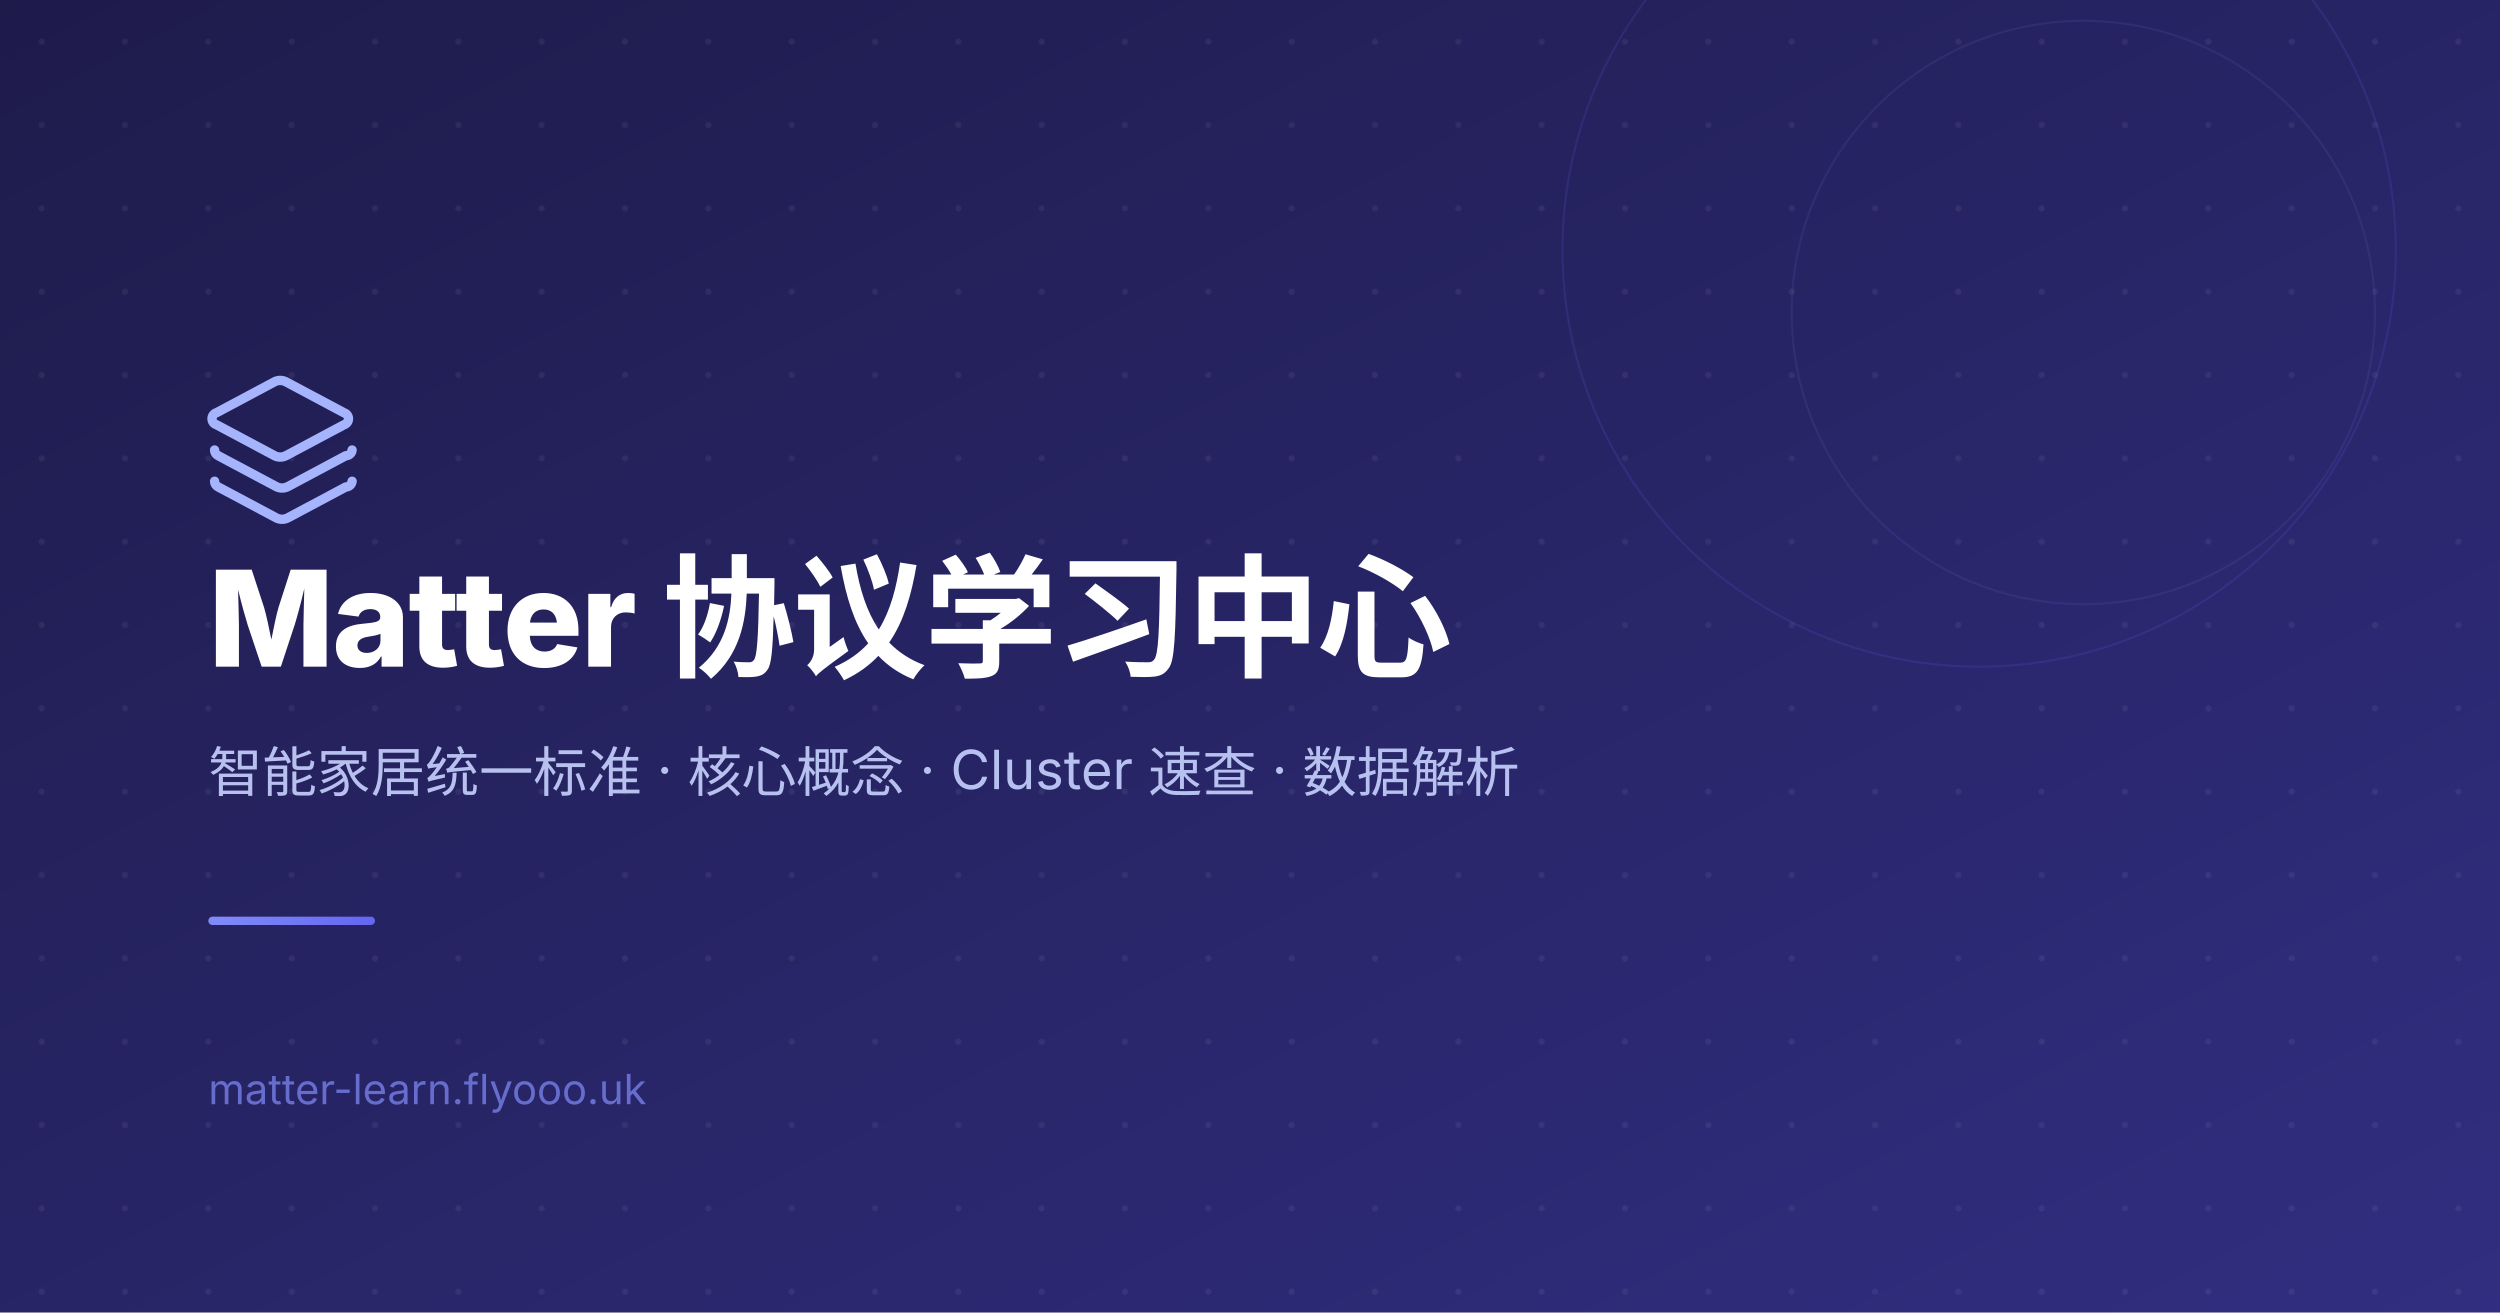
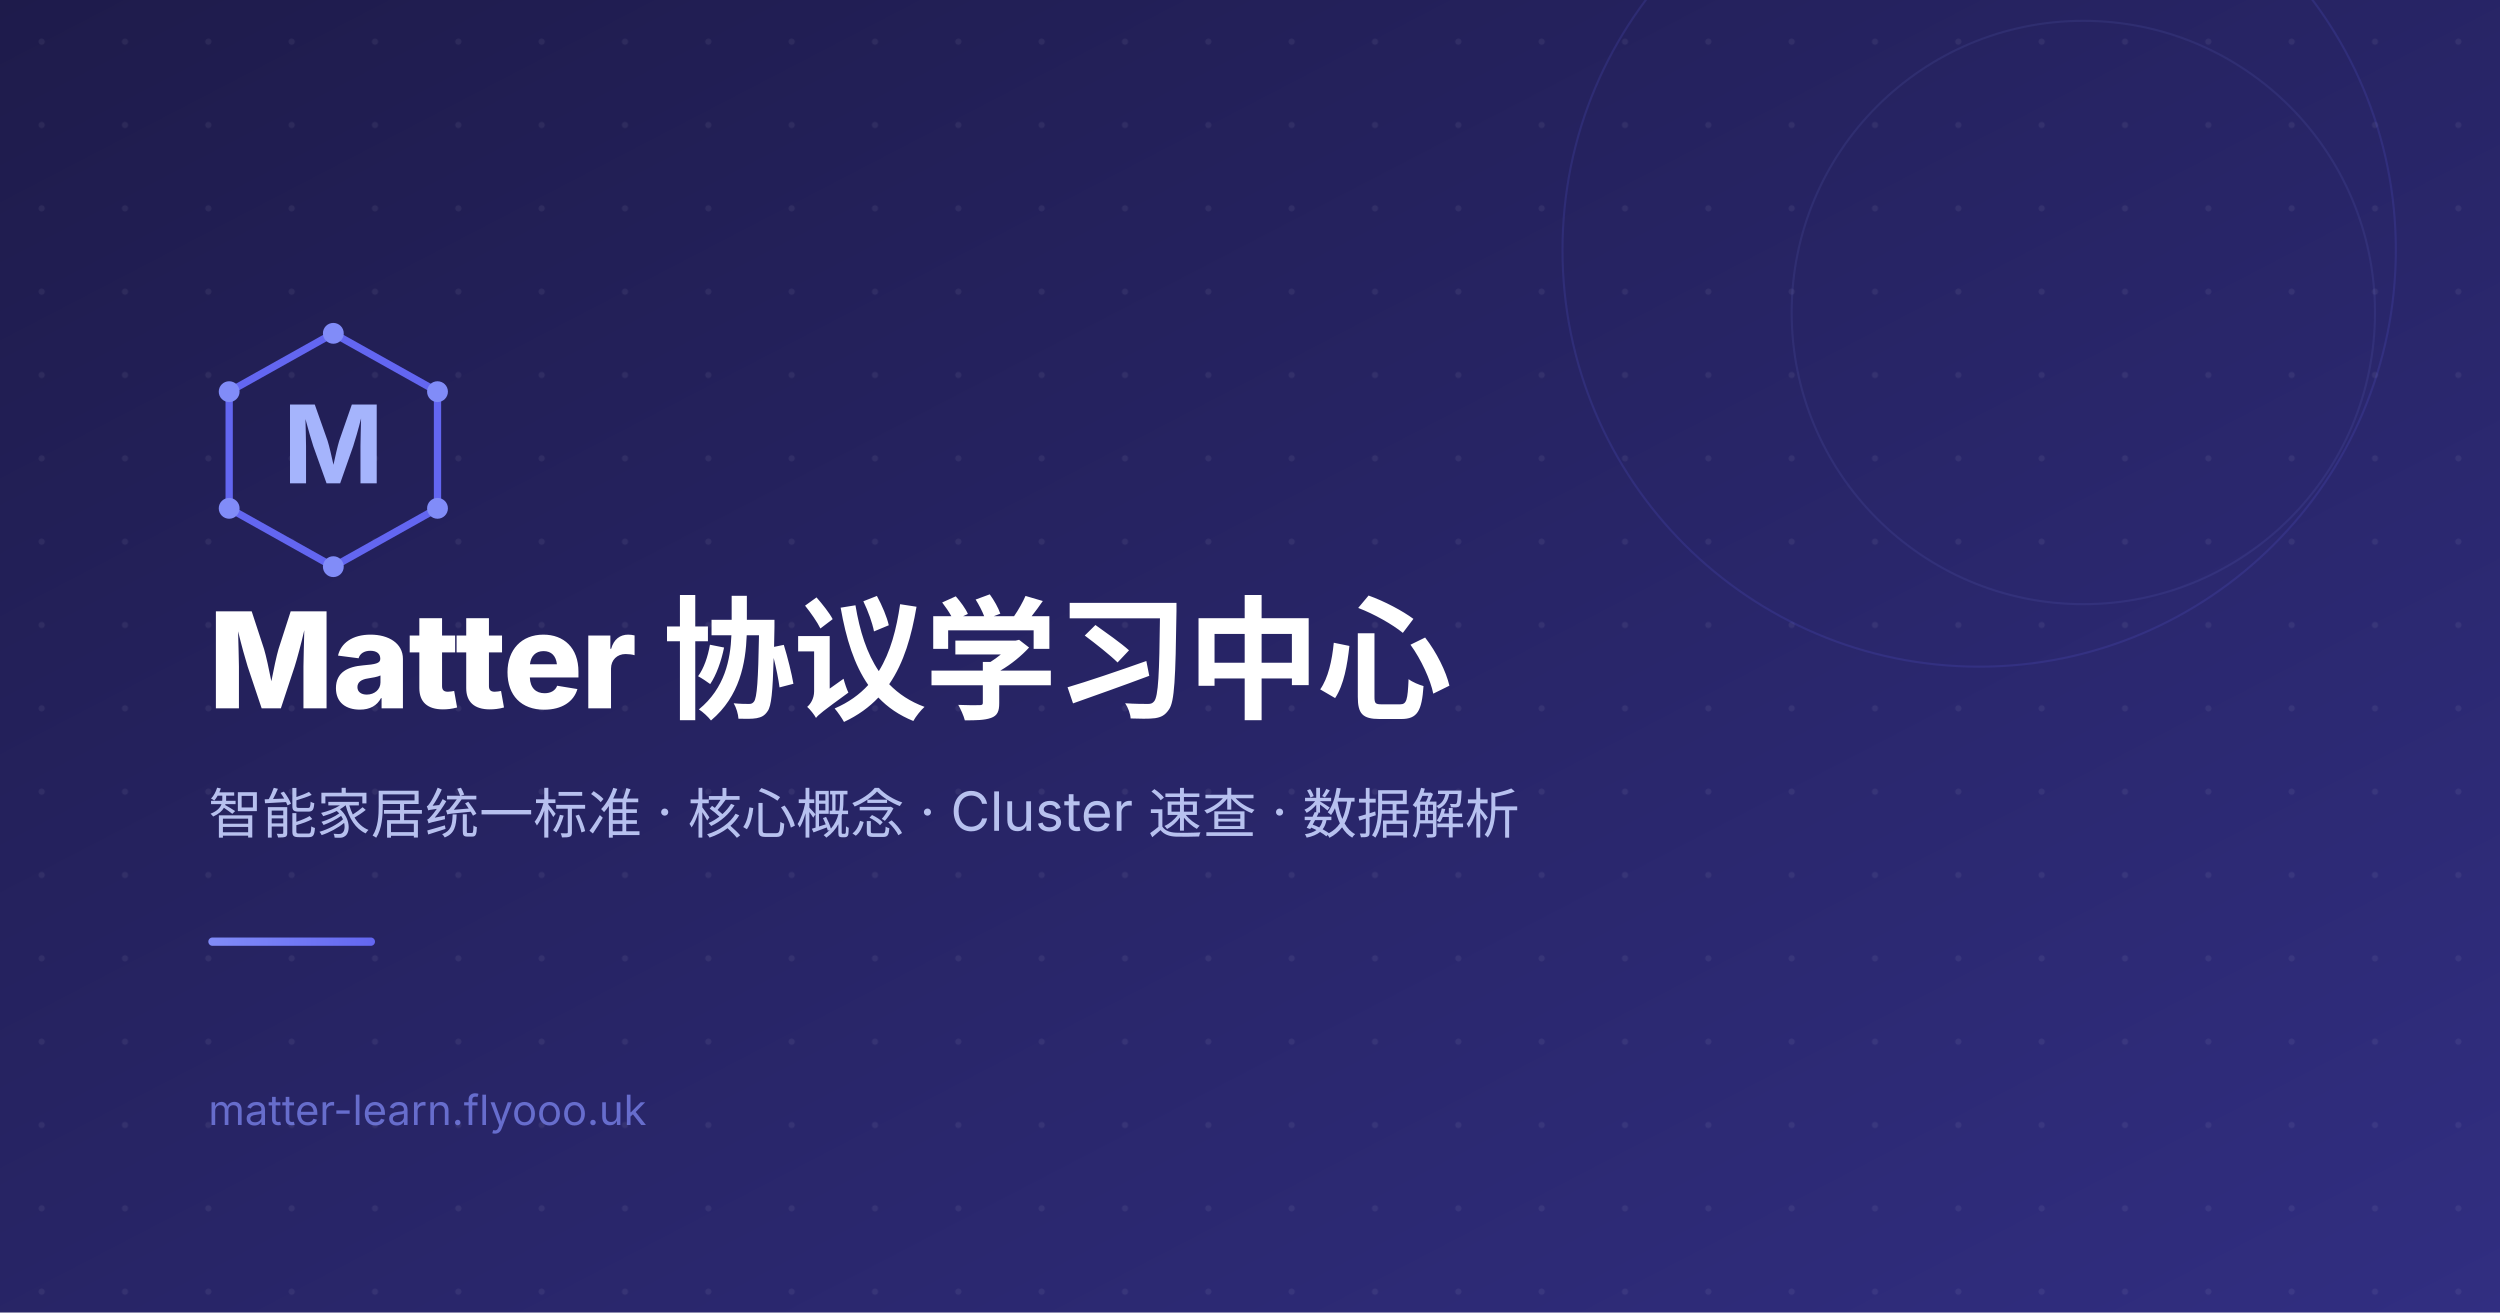
<svg xmlns="http://www.w3.org/2000/svg" width="1200" height="630" viewBox="0 0 1200 630">
  <defs>
    <linearGradient id="bg" x1="0%" y1="0%" x2="100%" y2="100%">
      <stop offset="0%" style="stop-color:#1e1b4b" />
      <stop offset="100%" style="stop-color:#312e81" />
    </linearGradient>
    <linearGradient id="accent" x1="0%" y1="0%" x2="100%" y2="0%">
      <stop offset="0%" style="stop-color:#818cf8" />
      <stop offset="100%" style="stop-color:#6366f1" />
    </linearGradient>
  </defs>
  <rect width="1200" height="630" fill="url(#bg)" />
  <g opacity="0.06">
    <pattern id="dots" x="0" y="0" width="40" height="40" patternUnits="userSpaceOnUse">
      <circle cx="20" cy="20" r="1.5" fill="white" />
    </pattern>
    <rect width="1200" height="630" fill="url(#dots)" />
  </g>
  <circle cx="950" cy="120" r="200" fill="none" stroke="#6366f1" stroke-width="1" opacity="0.15" />
  <circle cx="1000" cy="150" r="140" fill="none" stroke="#818cf8" stroke-width="1" opacity="0.1" />
-   <g transform="translate(100, 180)" stroke="#a5b4fc" stroke-width="3" fill="none" stroke-linecap="round" stroke-linejoin="round">
-     <path d="M24.83 2.18a4 4 0 0 0-3.66 0L2.6 12.08a2 2 0 0 0 0 3.83l18.58 9.91a4 4 0 0 0 3.66 0l18.58-9.9a2 2 0 0 0 0-3.83z" transform="scale(1.5)" />
-     <path d="M2 24a2 2 0 0 0 1.16 1.82l18.6 9.91a4 4 0 0 0 3.65 0l18.58-9.9A2 2 0 0 0 46 24" transform="scale(1.5)" />
-     <path d="M2 34a2 2 0 0 0 1.16 1.82l18.6 9.91a4 4 0 0 0 3.65 0l18.58-9.9A2 2 0 0 0 46 34" transform="scale(1.5)" />
+   <g transform="translate(100, 160)">
+     <polygon points="60,0 110,28 110,84 60,112 10,84 10,28" fill="none" stroke="#6366f1" stroke-width="3.5" />
+     <text x="60" y="72" text-anchor="middle" font-family="system-ui,-apple-system,sans-serif" font-size="52" font-weight="700" fill="#a5b4fc" letter-spacing="-2">M</text>
+     <circle cx="60" cy="0" r="5" fill="#818cf8" />
+     <circle cx="110" cy="28" r="5" fill="#818cf8" />
+     <circle cx="110" cy="84" r="5" fill="#818cf8" />
+     <circle cx="60" cy="112" r="5" fill="#818cf8" />
+     <circle cx="10" cy="84" r="5" fill="#818cf8" />
+     <circle cx="10" cy="28" r="5" fill="#818cf8" />
  </g>
-   <text x="100" y="320" font-family="system-ui, -apple-system, sans-serif" font-size="64" font-weight="800" fill="white" letter-spacing="-1">Matter 协议学习中心</text>
-   <text x="100" y="380" font-family="system-ui, -apple-system, sans-serif" font-size="26" fill="#c7d2fe" opacity="0.9">智能家居统一标准 · 核心概念 · Cluster 速查 · 数据解析</text>
-   <rect x="100" y="440" width="80" height="4" rx="2" fill="url(#accent)" />
-   <text x="100" y="530" font-family="system-ui, -apple-system, sans-serif" font-size="20" fill="#818cf8" opacity="0.7">matter-learn.flyooo.uk</text>
+   <text x="100" y="340" font-family="system-ui, -apple-system, sans-serif" font-size="64" font-weight="800" fill="white" letter-spacing="-1">Matter 协议学习中心</text>
+   <text x="100" y="400" font-family="system-ui, -apple-system, sans-serif" font-size="26" fill="#c7d2fe" opacity="0.9">智能家居统一标准 · 核心概念 · Cluster 速查 · 数据解析</text>
+   <rect x="100" y="450" width="80" height="4" rx="2" fill="url(#accent)" />
+   <text x="100" y="540" font-family="system-ui, -apple-system, sans-serif" font-size="20" fill="#818cf8" opacity="0.7">matter-learn.flyooo.uk</text>
</svg>
